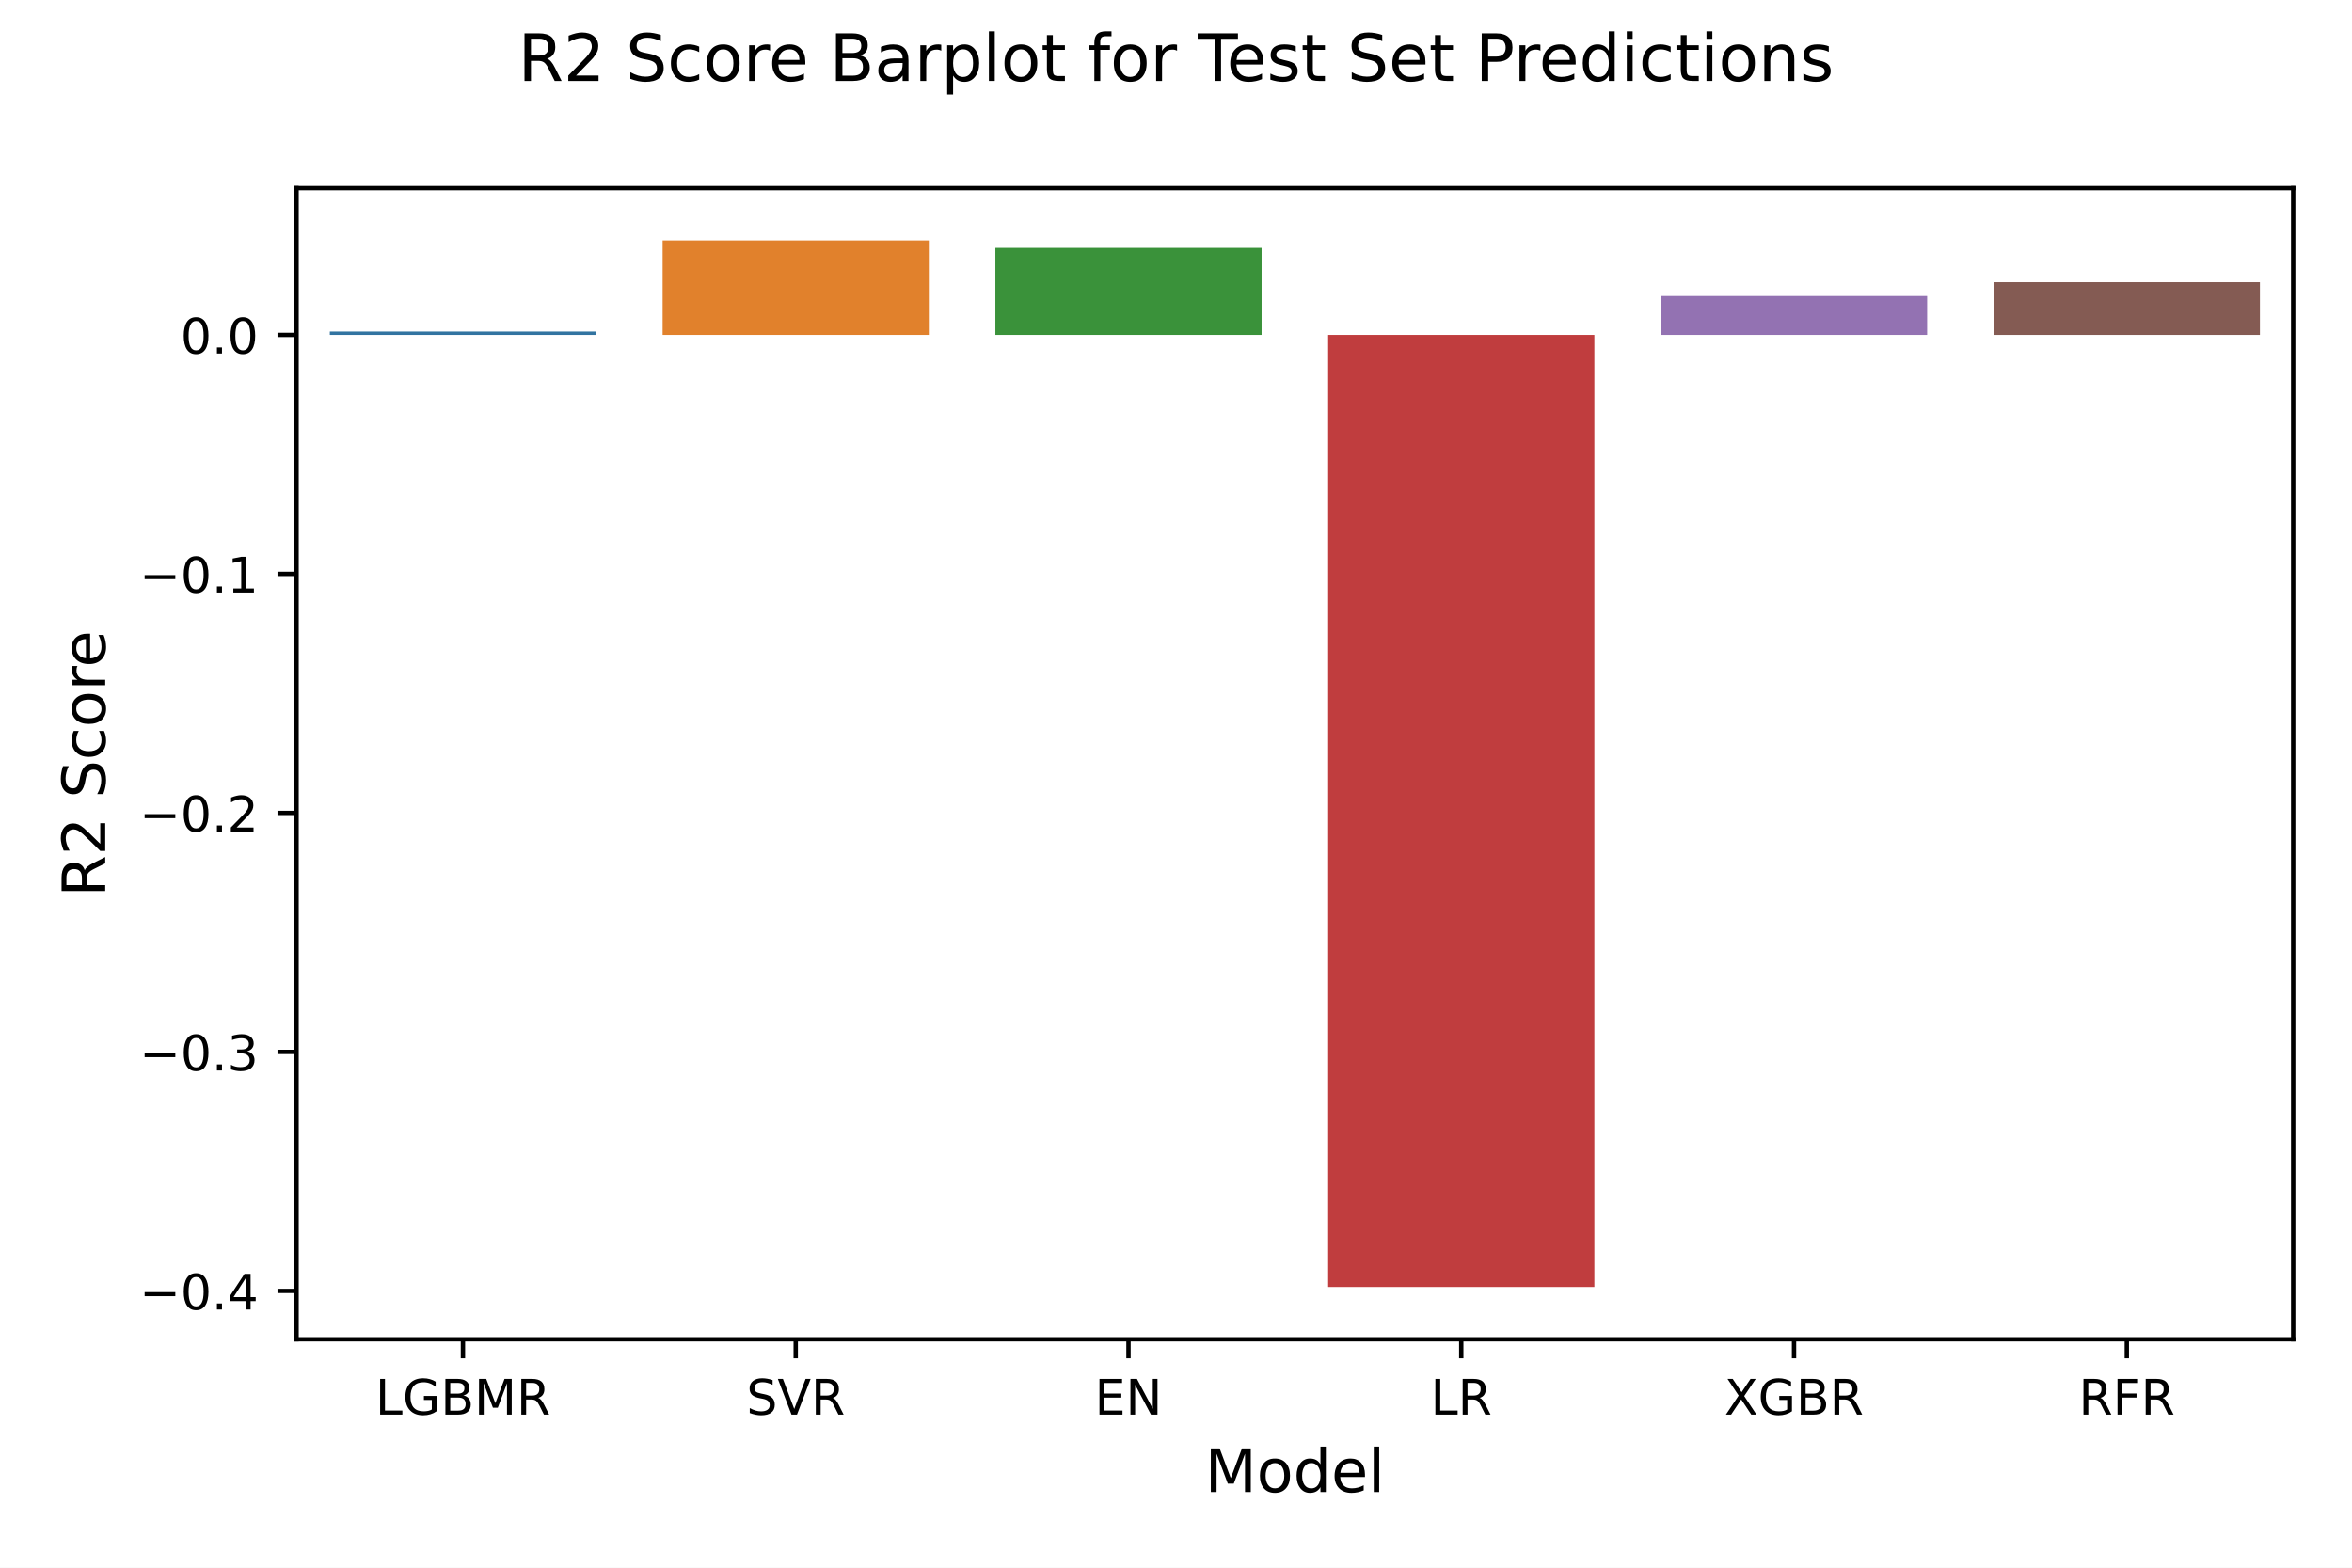
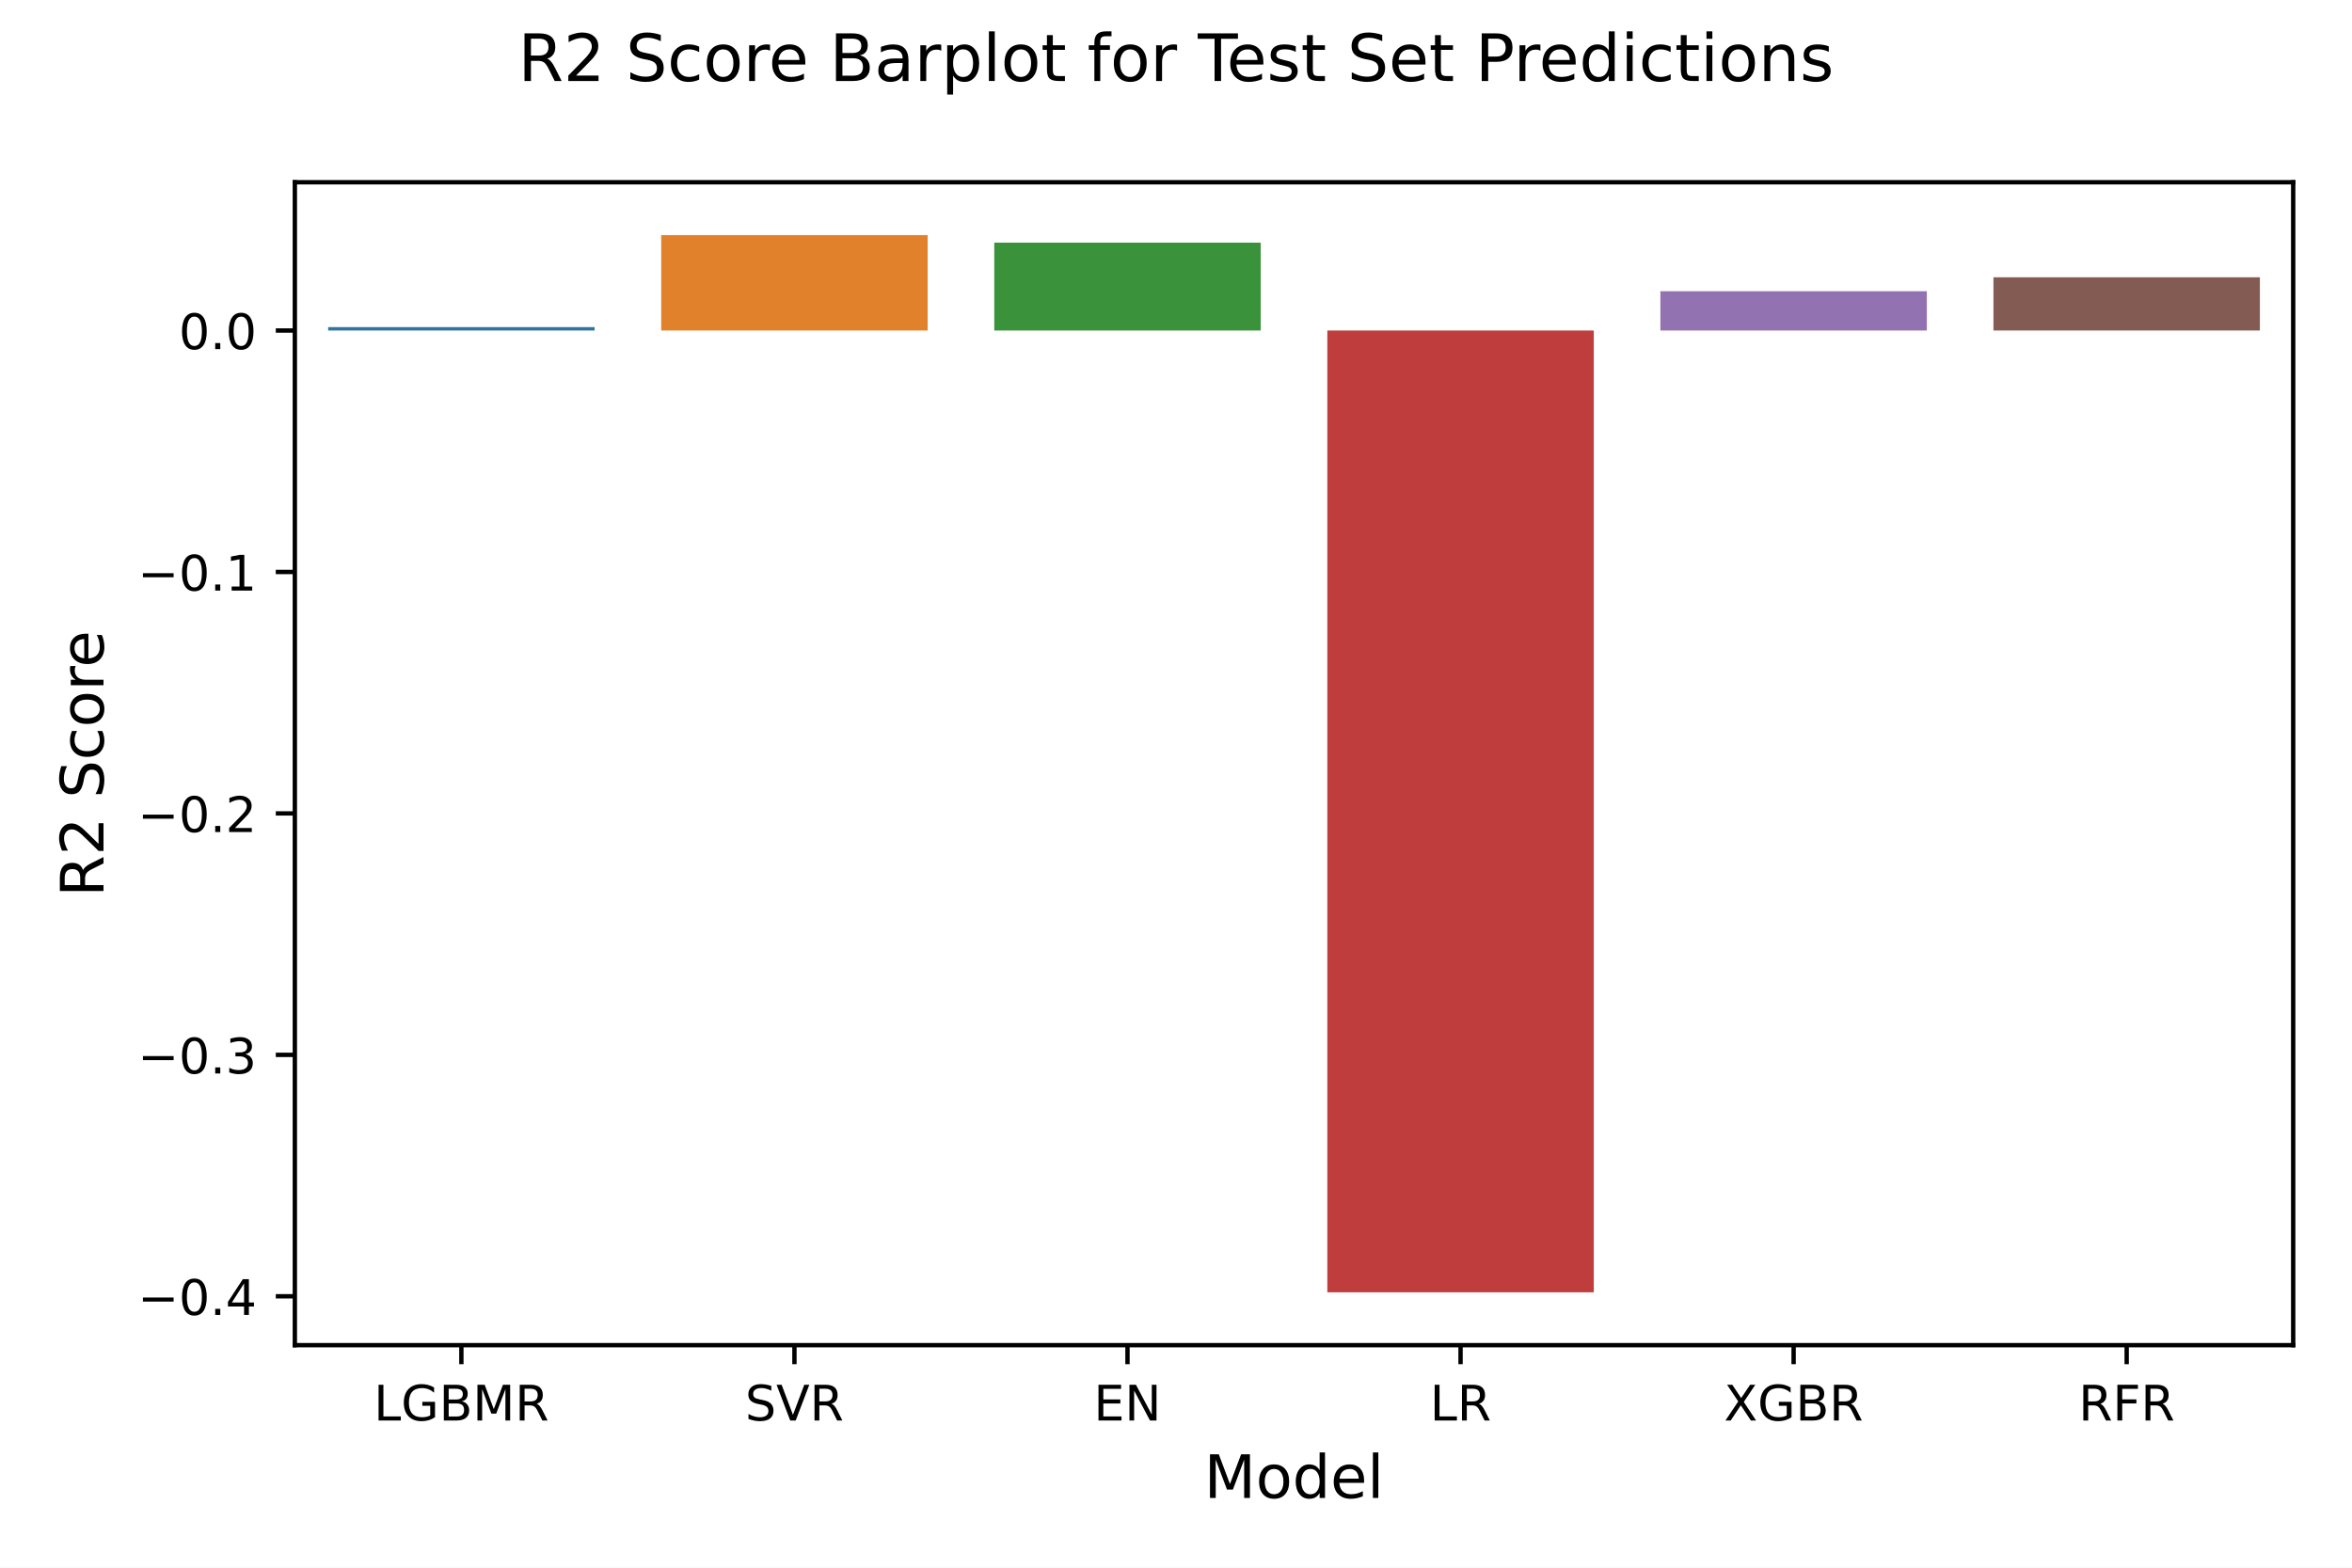
<svg xmlns="http://www.w3.org/2000/svg" xmlns:xlink="http://www.w3.org/1999/xlink" width="432pt" height="288pt" viewBox="0 0 432 288" version="1.1">
  <defs>
    <style type="text/css">*{stroke-linejoin: round; stroke-linecap: butt}</style>
  </defs>
  <g id="figure_1">
    <g id="patch_1">
      <path d="M 0 288  L 432 288  L 432 0  L 0 0  z " style="fill: #ffffff" />
    </g>
    <g id="axes_1">
      <g id="patch_2">
-         <path d="M 54.47 246.04  L 421.2 246.04  L 421.2 34.56  L 54.47 34.56  z " style="fill: #ffffff" />
+         <path d="M 54.155 247.12  L 421.2 247.12  L 421.2 33.48  L 54.155 33.48  z " style="fill: #ffffff" />
      </g>
      <g id="patch_3">
-         <path d="M 60.582 61.525  L 109.48 61.525  L 109.48 60.904  L 60.582 60.904  z " clip-path="url(#pd8153e710d)" style="fill: #3274a1" />
+         <path d="M 60.272 60.72  L 109.212 60.72  L 109.212 60.093  L 60.272 60.093  z " clip-path="url(#p4ea438c72d)" style="fill: #3274a1" />
      </g>
      <g id="patch_4">
-         <path d="M 121.704 61.525  L 170.601 61.525  L 170.601 44.173  L 121.704 44.173  z " clip-path="url(#pd8153e710d)" style="fill: #e1812c" />
+         <path d="M 121.447 60.72  L 170.386 60.72  L 170.386 43.191  L 121.447 43.191  z " clip-path="url(#p4ea438c72d)" style="fill: #e1812c" />
      </g>
      <g id="patch_5">
-         <path d="M 182.826 61.525  L 231.723 61.525  L 231.723 45.542  L 182.826 45.542  z " clip-path="url(#pd8153e710d)" style="fill: #3a923a" />
+         <path d="M 182.621 60.72  L 231.56 60.72  L 231.56 44.574  L 182.621 44.574  z " clip-path="url(#p4ea438c72d)" style="fill: #3a923a" />
      </g>
      <g id="patch_6">
-         <path d="M 243.947 61.525  L 292.844 61.525  L 292.844 236.427  L 243.947 236.427  z " clip-path="url(#pd8153e710d)" style="fill: #c03d3e" />
+         <path d="M 243.795 60.72  L 292.734 60.72  L 292.734 237.409  L 243.795 237.409  z " clip-path="url(#p4ea438c72d)" style="fill: #c03d3e" />
      </g>
      <g id="patch_7">
-         <path d="M 305.069 61.525  L 353.966 61.525  L 353.966 54.38  L 305.069 54.38  z " clip-path="url(#pd8153e710d)" style="fill: #9372b2" />
+         <path d="M 304.969 60.72  L 353.908 60.72  L 353.908 53.502  L 304.969 53.502  z " clip-path="url(#p4ea438c72d)" style="fill: #9372b2" />
      </g>
      <g id="patch_8">
-         <path d="M 366.19 61.525  L 415.088 61.525  L 415.088 51.843  L 366.19 51.843  z " clip-path="url(#pd8153e710d)" style="fill: #845b53" />
+         <path d="M 366.143 60.72  L 415.083 60.72  L 415.083 50.94  L 366.143 50.94  z " clip-path="url(#p4ea438c72d)" style="fill: #845b53" />
      </g>
      <g id="matplotlib.axis_1">
        <g id="xtick_1">
          <g id="line2d_1">
            <defs>
-               <path id="mb1f9026b05" d="M 0 0  L 0 3.5  " style="stroke: #000000; stroke-width: 0.8" />
+               <path id="m47a88f8df1" d="M 0 0  L 0 3.5  " style="stroke: #000000; stroke-width: 0.8" />
            </defs>
            <g>
-               <use xlink:href="#mb1f9026b05" x="85.031" y="246.04" style="stroke: #000000; stroke-width: 0.8" />
+               <use xlink:href="#m47a88f8df1" x="84.742" y="247.12" style="stroke: #000000; stroke-width: 0.8" />
            </g>
          </g>
          <g id="text_1">
-             <g transform="translate(68.93982 259.8786) scale(0.09 -0.09)">
+             <g transform="translate(68.65107 260.9586) scale(0.09 -0.09)">
              <defs>
                <path id="DejaVuSans-4c" d="M 628 4666  L 1259 4666  L 1259 531  L 3531 531  L 3531 0  L 628 0  L 628 4666  z " transform="scale(0.015625)" />
                <path id="DejaVuSans-47" d="M 3809 666  L 3809 1919  L 2778 1919  L 2778 2438  L 4434 2438  L 4434 434  Q 4069 175 3628 42  Q 3188 -91 2688 -91  Q 1594 -91 976 548  Q 359 1188 359 2328  Q 359 3472 976 4111  Q 1594 4750 2688 4750  Q 3144 4750 3555 4637  Q 3966 4525 4313 4306  L 4313 3634  Q 3963 3931 3569 4081  Q 3175 4231 2741 4231  Q 1884 4231 1454 3753  Q 1025 3275 1025 2328  Q 1025 1384 1454 906  Q 1884 428 2741 428  Q 3075 428 3337 486  Q 3600 544 3809 666  z " transform="scale(0.015625)" />
                <path id="DejaVuSans-42" d="M 1259 2228  L 1259 519  L 2272 519  Q 2781 519 3026 730  Q 3272 941 3272 1375  Q 3272 1813 3026 2020  Q 2781 2228 2272 2228  L 1259 2228  z M 1259 4147  L 1259 2741  L 2194 2741  Q 2656 2741 2882 2914  Q 3109 3088 3109 3444  Q 3109 3797 2882 3972  Q 2656 4147 2194 4147  L 1259 4147  z M 628 4666  L 2241 4666  Q 2963 4666 3353 4366  Q 3744 4066 3744 3513  Q 3744 3084 3544 2831  Q 3344 2578 2956 2516  Q 3422 2416 3680 2098  Q 3938 1781 3938 1306  Q 3938 681 3513 340  Q 3088 0 2303 0  L 628 0  L 628 4666  z " transform="scale(0.015625)" />
                <path id="DejaVuSans-4d" d="M 628 4666  L 1569 4666  L 2759 1491  L 3956 4666  L 4897 4666  L 4897 0  L 4281 0  L 4281 4097  L 3078 897  L 2444 897  L 1241 4097  L 1241 0  L 628 0  L 628 4666  z " transform="scale(0.015625)" />
                <path id="DejaVuSans-52" d="M 2841 2188  Q 3044 2119 3236 1894  Q 3428 1669 3622 1275  L 4263 0  L 3584 0  L 2988 1197  Q 2756 1666 2539 1819  Q 2322 1972 1947 1972  L 1259 1972  L 1259 0  L 628 0  L 628 4666  L 2053 4666  Q 2853 4666 3247 4331  Q 3641 3997 3641 3322  Q 3641 2881 3436 2590  Q 3231 2300 2841 2188  z M 1259 4147  L 1259 2491  L 2053 2491  Q 2509 2491 2742 2702  Q 2975 2913 2975 3322  Q 2975 3731 2742 3939  Q 2509 4147 2053 4147  L 1259 4147  z " transform="scale(0.015625)" />
              </defs>
              <use xlink:href="#DejaVuSans-4c" />
              <use xlink:href="#DejaVuSans-47" x="55.713" />
              <use xlink:href="#DejaVuSans-42" x="133.203" />
              <use xlink:href="#DejaVuSans-4d" x="201.807" />
              <use xlink:href="#DejaVuSans-52" x="288.086" />
            </g>
          </g>
        </g>
        <g id="xtick_2">
          <g id="line2d_2">
            <g>
-               <use xlink:href="#mb1f9026b05" x="146.153" y="246.04" style="stroke: #000000; stroke-width: 0.8" />
+               <use xlink:href="#m47a88f8df1" x="145.916" y="247.12" style="stroke: #000000; stroke-width: 0.8" />
            </g>
          </g>
          <g id="text_2">
-             <g transform="translate(137.0906 259.8786) scale(0.09 -0.09)">
+             <g transform="translate(136.8544 260.9586) scale(0.09 -0.09)">
              <defs>
                <path id="DejaVuSans-53" d="M 3425 4513  L 3425 3897  Q 3066 4069 2747 4153  Q 2428 4238 2131 4238  Q 1616 4238 1336 4038  Q 1056 3838 1056 3469  Q 1056 3159 1242 3001  Q 1428 2844 1947 2747  L 2328 2669  Q 3034 2534 3370 2195  Q 3706 1856 3706 1288  Q 3706 609 3251 259  Q 2797 -91 1919 -91  Q 1588 -91 1214 -16  Q 841 59 441 206  L 441 856  Q 825 641 1194 531  Q 1563 422 1919 422  Q 2459 422 2753 634  Q 3047 847 3047 1241  Q 3047 1584 2836 1778  Q 2625 1972 2144 2069  L 1759 2144  Q 1053 2284 737 2584  Q 422 2884 422 3419  Q 422 4038 858 4394  Q 1294 4750 2059 4750  Q 2388 4750 2728 4690  Q 3069 4631 3425 4513  z " transform="scale(0.015625)" />
                <path id="DejaVuSans-56" d="M 1831 0  L 50 4666  L 709 4666  L 2188 738  L 3669 4666  L 4325 4666  L 2547 0  L 1831 0  z " transform="scale(0.015625)" />
              </defs>
              <use xlink:href="#DejaVuSans-53" />
              <use xlink:href="#DejaVuSans-56" x="63.477" />
              <use xlink:href="#DejaVuSans-52" x="131.885" />
            </g>
          </g>
        </g>
        <g id="xtick_3">
          <g id="line2d_3">
            <g>
-               <use xlink:href="#mb1f9026b05" x="207.274" y="246.04" style="stroke: #000000; stroke-width: 0.8" />
+               <use xlink:href="#m47a88f8df1" x="207.09" y="247.12" style="stroke: #000000; stroke-width: 0.8" />
            </g>
          </g>
          <g id="text_3">
-             <g transform="translate(201.0642 259.8786) scale(0.09 -0.09)">
+             <g transform="translate(200.8804 260.9586) scale(0.09 -0.09)">
              <defs>
                <path id="DejaVuSans-45" d="M 628 4666  L 3578 4666  L 3578 4134  L 1259 4134  L 1259 2753  L 3481 2753  L 3481 2222  L 1259 2222  L 1259 531  L 3634 531  L 3634 0  L 628 0  L 628 4666  z " transform="scale(0.015625)" />
                <path id="DejaVuSans-4e" d="M 628 4666  L 1478 4666  L 3547 763  L 3547 4666  L 4159 4666  L 4159 0  L 3309 0  L 1241 3903  L 1241 0  L 628 0  L 628 4666  z " transform="scale(0.015625)" />
              </defs>
              <use xlink:href="#DejaVuSans-45" />
              <use xlink:href="#DejaVuSans-4e" x="63.184" />
            </g>
          </g>
        </g>
        <g id="xtick_4">
          <g id="line2d_4">
            <g>
-               <use xlink:href="#mb1f9026b05" x="268.396" y="246.04" style="stroke: #000000; stroke-width: 0.8" />
+               <use xlink:href="#m47a88f8df1" x="268.265" y="247.12" style="stroke: #000000; stroke-width: 0.8" />
            </g>
          </g>
          <g id="text_4">
-             <g transform="translate(262.7617 259.8786) scale(0.09 -0.09)">
+             <g transform="translate(262.6304 260.9586) scale(0.09 -0.09)">
              <use xlink:href="#DejaVuSans-4c" />
              <use xlink:href="#DejaVuSans-52" x="55.713" />
            </g>
          </g>
        </g>
        <g id="xtick_5">
          <g id="line2d_5">
            <g>
-               <use xlink:href="#mb1f9026b05" x="329.517" y="246.04" style="stroke: #000000; stroke-width: 0.8" />
+               <use xlink:href="#m47a88f8df1" x="329.439" y="247.12" style="stroke: #000000; stroke-width: 0.8" />
            </g>
          </g>
          <g id="text_5">
-             <g transform="translate(316.734 259.8786) scale(0.09 -0.09)">
+             <g transform="translate(316.6552 260.9586) scale(0.09 -0.09)">
              <defs>
                <path id="DejaVuSans-58" d="M 403 4666  L 1081 4666  L 2241 2931  L 3406 4666  L 4084 4666  L 2584 2425  L 4184 0  L 3506 0  L 2194 1984  L 872 0  L 191 0  L 1856 2491  L 403 4666  z " transform="scale(0.015625)" />
              </defs>
              <use xlink:href="#DejaVuSans-58" />
              <use xlink:href="#DejaVuSans-47" x="68.506" />
              <use xlink:href="#DejaVuSans-42" x="145.996" />
              <use xlink:href="#DejaVuSans-52" x="214.6" />
            </g>
          </g>
        </g>
        <g id="xtick_6">
          <g id="line2d_6">
            <g>
-               <use xlink:href="#mb1f9026b05" x="390.639" y="246.04" style="stroke: #000000; stroke-width: 0.8" />
+               <use xlink:href="#m47a88f8df1" x="390.613" y="247.12" style="stroke: #000000; stroke-width: 0.8" />
            </g>
          </g>
          <g id="text_6">
-             <g transform="translate(381.7974 259.8786) scale(0.09 -0.09)">
+             <g transform="translate(381.7711 260.9586) scale(0.09 -0.09)">
              <defs>
                <path id="DejaVuSans-46" d="M 628 4666  L 3309 4666  L 3309 4134  L 1259 4134  L 1259 2759  L 3109 2759  L 3109 2228  L 1259 2228  L 1259 0  L 628 0  L 628 4666  z " transform="scale(0.015625)" />
              </defs>
              <use xlink:href="#DejaVuSans-52" />
              <use xlink:href="#DejaVuSans-46" x="69.482" />
              <use xlink:href="#DejaVuSans-52" x="127.002" />
            </g>
          </g>
        </g>
        <g id="text_7">
-           <g transform="translate(221.3204 274.1086) scale(0.11 -0.11)">
+           <g transform="translate(221.1629 275.1886) scale(0.11 -0.11)">
            <defs>
              <path id="DejaVuSans-6f" d="M 1959 3097  Q 1497 3097 1228 2736  Q 959 2375 959 1747  Q 959 1119 1226 758  Q 1494 397 1959 397  Q 2419 397 2687 759  Q 2956 1122 2956 1747  Q 2956 2369 2687 2733  Q 2419 3097 1959 3097  z M 1959 3584  Q 2709 3584 3137 3096  Q 3566 2609 3566 1747  Q 3566 888 3137 398  Q 2709 -91 1959 -91  Q 1206 -91 779 398  Q 353 888 353 1747  Q 353 2609 779 3096  Q 1206 3584 1959 3584  z " transform="scale(0.015625)" />
              <path id="DejaVuSans-64" d="M 2906 2969  L 2906 4863  L 3481 4863  L 3481 0  L 2906 0  L 2906 525  Q 2725 213 2448 61  Q 2172 -91 1784 -91  Q 1150 -91 751 415  Q 353 922 353 1747  Q 353 2572 751 3078  Q 1150 3584 1784 3584  Q 2172 3584 2448 3432  Q 2725 3281 2906 2969  z M 947 1747  Q 947 1113 1208 752  Q 1469 391 1925 391  Q 2381 391 2643 752  Q 2906 1113 2906 1747  Q 2906 2381 2643 2742  Q 2381 3103 1925 3103  Q 1469 3103 1208 2742  Q 947 2381 947 1747  z " transform="scale(0.015625)" />
              <path id="DejaVuSans-65" d="M 3597 1894  L 3597 1613  L 953 1613  Q 991 1019 1311 708  Q 1631 397 2203 397  Q 2534 397 2845 478  Q 3156 559 3463 722  L 3463 178  Q 3153 47 2828 -22  Q 2503 -91 2169 -91  Q 1331 -91 842 396  Q 353 884 353 1716  Q 353 2575 817 3079  Q 1281 3584 2069 3584  Q 2775 3584 3186 3129  Q 3597 2675 3597 1894  z M 3022 2063  Q 3016 2534 2758 2815  Q 2500 3097 2075 3097  Q 1594 3097 1305 2825  Q 1016 2553 972 2059  L 3022 2063  z " transform="scale(0.015625)" />
              <path id="DejaVuSans-6c" d="M 603 4863  L 1178 4863  L 1178 0  L 603 0  L 603 4863  z " transform="scale(0.015625)" />
            </defs>
            <use xlink:href="#DejaVuSans-4d" />
            <use xlink:href="#DejaVuSans-6f" x="86.279" />
            <use xlink:href="#DejaVuSans-64" x="147.461" />
            <use xlink:href="#DejaVuSans-65" x="210.938" />
            <use xlink:href="#DejaVuSans-6c" x="272.461" />
          </g>
        </g>
      </g>
      <g id="matplotlib.axis_2">
        <g id="ytick_1">
          <g id="line2d_7">
            <defs>
-               <path id="m9999f372c6" d="M 0 0  L -3.5 0  " style="stroke: #000000; stroke-width: 0.8" />
+               <path id="m2d9686f6ab" d="M 0 0  L -3.5 0  " style="stroke: #000000; stroke-width: 0.8" />
            </defs>
            <g>
-               <use xlink:href="#m9999f372c6" x="54.47" y="237.155" style="stroke: #000000; stroke-width: 0.8" />
+               <use xlink:href="#m2d9686f6ab" x="54.155" y="238.144" style="stroke: #000000; stroke-width: 0.8" />
            </g>
          </g>
          <g id="text_8">
-             <g transform="translate(25.61547 240.5742) scale(0.09 -0.09)">
+             <g transform="translate(25.30047 241.5634) scale(0.09 -0.09)">
              <defs>
                <path id="DejaVuSans-2212" d="M 678 2272  L 4684 2272  L 4684 1741  L 678 1741  L 678 2272  z " transform="scale(0.015625)" />
                <path id="DejaVuSans-30" d="M 2034 4250  Q 1547 4250 1301 3770  Q 1056 3291 1056 2328  Q 1056 1369 1301 889  Q 1547 409 2034 409  Q 2525 409 2770 889  Q 3016 1369 3016 2328  Q 3016 3291 2770 3770  Q 2525 4250 2034 4250  z M 2034 4750  Q 2819 4750 3233 4129  Q 3647 3509 3647 2328  Q 3647 1150 3233 529  Q 2819 -91 2034 -91  Q 1250 -91 836 529  Q 422 1150 422 2328  Q 422 3509 836 4129  Q 1250 4750 2034 4750  z " transform="scale(0.015625)" />
                <path id="DejaVuSans-2e" d="M 684 794  L 1344 794  L 1344 0  L 684 0  L 684 794  z " transform="scale(0.015625)" />
                <path id="DejaVuSans-34" d="M 2419 4116  L 825 1625  L 2419 1625  L 2419 4116  z M 2253 4666  L 3047 4666  L 3047 1625  L 3713 1625  L 3713 1100  L 3047 1100  L 3047 0  L 2419 0  L 2419 1100  L 313 1100  L 313 1709  L 2253 4666  z " transform="scale(0.015625)" />
              </defs>
              <use xlink:href="#DejaVuSans-2212" />
              <use xlink:href="#DejaVuSans-30" x="83.789" />
              <use xlink:href="#DejaVuSans-2e" x="147.412" />
              <use xlink:href="#DejaVuSans-34" x="179.199" />
            </g>
          </g>
        </g>
        <g id="ytick_2">
          <g id="line2d_8">
            <g>
-               <use xlink:href="#m9999f372c6" x="54.47" y="193.247" style="stroke: #000000; stroke-width: 0.8" />
+               <use xlink:href="#m2d9686f6ab" x="54.155" y="193.788" style="stroke: #000000; stroke-width: 0.8" />
            </g>
          </g>
          <g id="text_9">
-             <g transform="translate(25.61547 196.6666) scale(0.09 -0.09)">
+             <g transform="translate(25.30047 197.2074) scale(0.09 -0.09)">
              <defs>
                <path id="DejaVuSans-33" d="M 2597 2516  Q 3050 2419 3304 2112  Q 3559 1806 3559 1356  Q 3559 666 3084 287  Q 2609 -91 1734 -91  Q 1441 -91 1130 -33  Q 819 25 488 141  L 488 750  Q 750 597 1062 519  Q 1375 441 1716 441  Q 2309 441 2620 675  Q 2931 909 2931 1356  Q 2931 1769 2642 2001  Q 2353 2234 1838 2234  L 1294 2234  L 1294 2753  L 1863 2753  Q 2328 2753 2575 2939  Q 2822 3125 2822 3475  Q 2822 3834 2567 4026  Q 2313 4219 1838 4219  Q 1578 4219 1281 4162  Q 984 4106 628 3988  L 628 4550  Q 988 4650 1302 4700  Q 1616 4750 1894 4750  Q 2613 4750 3031 4423  Q 3450 4097 3450 3541  Q 3450 3153 3228 2886  Q 3006 2619 2597 2516  z " transform="scale(0.015625)" />
              </defs>
              <use xlink:href="#DejaVuSans-2212" />
              <use xlink:href="#DejaVuSans-30" x="83.789" />
              <use xlink:href="#DejaVuSans-2e" x="147.412" />
              <use xlink:href="#DejaVuSans-33" x="179.199" />
            </g>
          </g>
        </g>
        <g id="ytick_3">
          <g id="line2d_9">
            <g>
-               <use xlink:href="#m9999f372c6" x="54.47" y="149.34" style="stroke: #000000; stroke-width: 0.8" />
+               <use xlink:href="#m2d9686f6ab" x="54.155" y="149.432" style="stroke: #000000; stroke-width: 0.8" />
            </g>
          </g>
          <g id="text_10">
-             <g transform="translate(25.61547 152.7591) scale(0.09 -0.09)">
+             <g transform="translate(25.30047 152.8514) scale(0.09 -0.09)">
              <defs>
                <path id="DejaVuSans-32" d="M 1228 531  L 3431 531  L 3431 0  L 469 0  L 469 531  Q 828 903 1448 1529  Q 2069 2156 2228 2338  Q 2531 2678 2651 2914  Q 2772 3150 2772 3378  Q 2772 3750 2511 3984  Q 2250 4219 1831 4219  Q 1534 4219 1204 4116  Q 875 4013 500 3803  L 500 4441  Q 881 4594 1212 4672  Q 1544 4750 1819 4750  Q 2544 4750 2975 4387  Q 3406 4025 3406 3419  Q 3406 3131 3298 2873  Q 3191 2616 2906 2266  Q 2828 2175 2409 1742  Q 1991 1309 1228 531  z " transform="scale(0.015625)" />
              </defs>
              <use xlink:href="#DejaVuSans-2212" />
              <use xlink:href="#DejaVuSans-30" x="83.789" />
              <use xlink:href="#DejaVuSans-2e" x="147.412" />
              <use xlink:href="#DejaVuSans-32" x="179.199" />
            </g>
          </g>
        </g>
        <g id="ytick_4">
          <g id="line2d_10">
            <g>
-               <use xlink:href="#m9999f372c6" x="54.47" y="105.432" style="stroke: #000000; stroke-width: 0.8" />
+               <use xlink:href="#m2d9686f6ab" x="54.155" y="105.076" style="stroke: #000000; stroke-width: 0.8" />
            </g>
          </g>
          <g id="text_11">
-             <g transform="translate(25.61547 108.8516) scale(0.09 -0.09)">
+             <g transform="translate(25.30047 108.4954) scale(0.09 -0.09)">
              <defs>
                <path id="DejaVuSans-31" d="M 794 531  L 1825 531  L 1825 4091  L 703 3866  L 703 4441  L 1819 4666  L 2450 4666  L 2450 531  L 3481 531  L 3481 0  L 794 0  L 794 531  z " transform="scale(0.015625)" />
              </defs>
              <use xlink:href="#DejaVuSans-2212" />
              <use xlink:href="#DejaVuSans-30" x="83.789" />
              <use xlink:href="#DejaVuSans-2e" x="147.412" />
              <use xlink:href="#DejaVuSans-31" x="179.199" />
            </g>
          </g>
        </g>
        <g id="ytick_5">
          <g id="line2d_11">
            <g>
-               <use xlink:href="#m9999f372c6" x="54.47" y="61.525" style="stroke: #000000; stroke-width: 0.8" />
+               <use xlink:href="#m2d9686f6ab" x="54.155" y="60.72" style="stroke: #000000; stroke-width: 0.8" />
            </g>
          </g>
          <g id="text_12">
-             <g transform="translate(33.15719 64.94402) scale(0.09 -0.09)">
+             <g transform="translate(32.84219 64.13943) scale(0.09 -0.09)">
              <use xlink:href="#DejaVuSans-30" />
              <use xlink:href="#DejaVuSans-2e" x="63.623" />
              <use xlink:href="#DejaVuSans-30" x="95.41" />
            </g>
          </g>
        </g>
        <g id="text_13">
-           <g transform="translate(19.32781 164.7716) rotate(-90) scale(0.11 -0.11)">
+           <g transform="translate(19.01281 164.7716) rotate(-90) scale(0.11 -0.11)">
            <defs>
              <path id="DejaVuSans-20" transform="scale(0.015625)" />
              <path id="DejaVuSans-63" d="M 3122 3366  L 3122 2828  Q 2878 2963 2633 3030  Q 2388 3097 2138 3097  Q 1578 3097 1268 2742  Q 959 2388 959 1747  Q 959 1106 1268 751  Q 1578 397 2138 397  Q 2388 397 2633 464  Q 2878 531 3122 666  L 3122 134  Q 2881 22 2623 -34  Q 2366 -91 2075 -91  Q 1284 -91 818 406  Q 353 903 353 1747  Q 353 2603 823 3093  Q 1294 3584 2113 3584  Q 2378 3584 2631 3529  Q 2884 3475 3122 3366  z " transform="scale(0.015625)" />
              <path id="DejaVuSans-72" d="M 2631 2963  Q 2534 3019 2420 3045  Q 2306 3072 2169 3072  Q 1681 3072 1420 2755  Q 1159 2438 1159 1844  L 1159 0  L 581 0  L 581 3500  L 1159 3500  L 1159 2956  Q 1341 3275 1631 3429  Q 1922 3584 2338 3584  Q 2397 3584 2469 3576  Q 2541 3569 2628 3553  L 2631 2963  z " transform="scale(0.015625)" />
            </defs>
            <use xlink:href="#DejaVuSans-52" />
            <use xlink:href="#DejaVuSans-32" x="69.482" />
            <use xlink:href="#DejaVuSans-20" x="133.105" />
            <use xlink:href="#DejaVuSans-53" x="164.893" />
            <use xlink:href="#DejaVuSans-63" x="228.369" />
            <use xlink:href="#DejaVuSans-6f" x="283.35" />
            <use xlink:href="#DejaVuSans-72" x="344.531" />
            <use xlink:href="#DejaVuSans-65" x="383.395" />
          </g>
        </g>
      </g>
      <g id="line2d_12">
-         <path clip-path="url(#pd8153e710d)" style="fill: none; stroke: #424242; stroke-width: 2.25; stroke-linecap: square" />
+         <path clip-path="url(#p4ea438c72d)" style="fill: none; stroke: #424242; stroke-width: 2.25; stroke-linecap: square" />
      </g>
      <g id="line2d_13">
-         <path clip-path="url(#pd8153e710d)" style="fill: none; stroke: #424242; stroke-width: 2.25; stroke-linecap: square" />
+         <path clip-path="url(#p4ea438c72d)" style="fill: none; stroke: #424242; stroke-width: 2.25; stroke-linecap: square" />
      </g>
      <g id="line2d_14">
-         <path clip-path="url(#pd8153e710d)" style="fill: none; stroke: #424242; stroke-width: 2.25; stroke-linecap: square" />
+         <path clip-path="url(#p4ea438c72d)" style="fill: none; stroke: #424242; stroke-width: 2.25; stroke-linecap: square" />
      </g>
      <g id="line2d_15">
-         <path clip-path="url(#pd8153e710d)" style="fill: none; stroke: #424242; stroke-width: 2.25; stroke-linecap: square" />
+         <path clip-path="url(#p4ea438c72d)" style="fill: none; stroke: #424242; stroke-width: 2.25; stroke-linecap: square" />
      </g>
      <g id="line2d_16">
-         <path clip-path="url(#pd8153e710d)" style="fill: none; stroke: #424242; stroke-width: 2.25; stroke-linecap: square" />
+         <path clip-path="url(#p4ea438c72d)" style="fill: none; stroke: #424242; stroke-width: 2.25; stroke-linecap: square" />
      </g>
      <g id="line2d_17">
-         <path clip-path="url(#pd8153e710d)" style="fill: none; stroke: #424242; stroke-width: 2.25; stroke-linecap: square" />
+         <path clip-path="url(#p4ea438c72d)" style="fill: none; stroke: #424242; stroke-width: 2.25; stroke-linecap: square" />
      </g>
      <g id="patch_9">
-         <path d="M 54.47 246.04  L 54.47 34.56  " style="fill: none; stroke: #000000; stroke-width: 0.8; stroke-linejoin: miter; stroke-linecap: square" />
+         <path d="M 54.155 247.12  L 54.155 33.48  " style="fill: none; stroke: #000000; stroke-width: 0.8; stroke-linejoin: miter; stroke-linecap: square" />
      </g>
      <g id="patch_10">
-         <path d="M 421.2 246.04  L 421.2 34.56  " style="fill: none; stroke: #000000; stroke-width: 0.8; stroke-linejoin: miter; stroke-linecap: square" />
+         <path d="M 421.2 247.12  L 421.2 33.48  " style="fill: none; stroke: #000000; stroke-width: 0.8; stroke-linejoin: miter; stroke-linecap: square" />
      </g>
      <g id="patch_11">
-         <path d="M 54.47 246.04  L 421.2 246.04  " style="fill: none; stroke: #000000; stroke-width: 0.8; stroke-linejoin: miter; stroke-linecap: square" />
+         <path d="M 54.155 247.12  L 421.2 247.12  " style="fill: none; stroke: #000000; stroke-width: 0.8; stroke-linejoin: miter; stroke-linecap: square" />
      </g>
      <g id="patch_12">
-         <path d="M 54.47 34.56  L 421.2 34.56  " style="fill: none; stroke: #000000; stroke-width: 0.8; stroke-linejoin: miter; stroke-linecap: square" />
+         <path d="M 54.155 33.48  L 421.2 33.48  " style="fill: none; stroke: #000000; stroke-width: 0.8; stroke-linejoin: miter; stroke-linecap: square" />
      </g>
    </g>
    <g id="text_14">
      <g transform="translate(95.16281 14.87813) scale(0.12 -0.12)">
        <defs>
          <path id="DejaVuSans-61" d="M 2194 1759  Q 1497 1759 1228 1600  Q 959 1441 959 1056  Q 959 750 1161 570  Q 1363 391 1709 391  Q 2188 391 2477 730  Q 2766 1069 2766 1631  L 2766 1759  L 2194 1759  z M 3341 1997  L 3341 0  L 2766 0  L 2766 531  Q 2569 213 2275 61  Q 1981 -91 1556 -91  Q 1019 -91 701 211  Q 384 513 384 1019  Q 384 1609 779 1909  Q 1175 2209 1959 2209  L 2766 2209  L 2766 2266  Q 2766 2663 2505 2880  Q 2244 3097 1772 3097  Q 1472 3097 1187 3025  Q 903 2953 641 2809  L 641 3341  Q 956 3463 1253 3523  Q 1550 3584 1831 3584  Q 2591 3584 2966 3190  Q 3341 2797 3341 1997  z " transform="scale(0.015625)" />
          <path id="DejaVuSans-70" d="M 1159 525  L 1159 -1331  L 581 -1331  L 581 3500  L 1159 3500  L 1159 2969  Q 1341 3281 1617 3432  Q 1894 3584 2278 3584  Q 2916 3584 3314 3078  Q 3713 2572 3713 1747  Q 3713 922 3314 415  Q 2916 -91 2278 -91  Q 1894 -91 1617 61  Q 1341 213 1159 525  z M 3116 1747  Q 3116 2381 2855 2742  Q 2594 3103 2138 3103  Q 1681 3103 1420 2742  Q 1159 2381 1159 1747  Q 1159 1113 1420 752  Q 1681 391 2138 391  Q 2594 391 2855 752  Q 3116 1113 3116 1747  z " transform="scale(0.015625)" />
          <path id="DejaVuSans-74" d="M 1172 4494  L 1172 3500  L 2356 3500  L 2356 3053  L 1172 3053  L 1172 1153  Q 1172 725 1289 603  Q 1406 481 1766 481  L 2356 481  L 2356 0  L 1766 0  Q 1100 0 847 248  Q 594 497 594 1153  L 594 3053  L 172 3053  L 172 3500  L 594 3500  L 594 4494  L 1172 4494  z " transform="scale(0.015625)" />
          <path id="DejaVuSans-66" d="M 2375 4863  L 2375 4384  L 1825 4384  Q 1516 4384 1395 4259  Q 1275 4134 1275 3809  L 1275 3500  L 2222 3500  L 2222 3053  L 1275 3053  L 1275 0  L 697 0  L 697 3053  L 147 3053  L 147 3500  L 697 3500  L 697 3744  Q 697 4328 969 4595  Q 1241 4863 1831 4863  L 2375 4863  z " transform="scale(0.015625)" />
          <path id="DejaVuSans-54" d="M -19 4666  L 3928 4666  L 3928 4134  L 2272 4134  L 2272 0  L 1638 0  L 1638 4134  L -19 4134  L -19 4666  z " transform="scale(0.015625)" />
          <path id="DejaVuSans-73" d="M 2834 3397  L 2834 2853  Q 2591 2978 2328 3040  Q 2066 3103 1784 3103  Q 1356 3103 1142 2972  Q 928 2841 928 2578  Q 928 2378 1081 2264  Q 1234 2150 1697 2047  L 1894 2003  Q 2506 1872 2764 1633  Q 3022 1394 3022 966  Q 3022 478 2636 193  Q 2250 -91 1575 -91  Q 1294 -91 989 -36  Q 684 19 347 128  L 347 722  Q 666 556 975 473  Q 1284 391 1588 391  Q 1994 391 2212 530  Q 2431 669 2431 922  Q 2431 1156 2273 1281  Q 2116 1406 1581 1522  L 1381 1569  Q 847 1681 609 1914  Q 372 2147 372 2553  Q 372 3047 722 3315  Q 1072 3584 1716 3584  Q 2034 3584 2315 3537  Q 2597 3491 2834 3397  z " transform="scale(0.015625)" />
          <path id="DejaVuSans-50" d="M 1259 4147  L 1259 2394  L 2053 2394  Q 2494 2394 2734 2622  Q 2975 2850 2975 3272  Q 2975 3691 2734 3919  Q 2494 4147 2053 4147  L 1259 4147  z M 628 4666  L 2053 4666  Q 2838 4666 3239 4311  Q 3641 3956 3641 3272  Q 3641 2581 3239 2228  Q 2838 1875 2053 1875  L 1259 1875  L 1259 0  L 628 0  L 628 4666  z " transform="scale(0.015625)" />
          <path id="DejaVuSans-69" d="M 603 3500  L 1178 3500  L 1178 0  L 603 0  L 603 3500  z M 603 4863  L 1178 4863  L 1178 4134  L 603 4134  L 603 4863  z " transform="scale(0.015625)" />
          <path id="DejaVuSans-6e" d="M 3513 2113  L 3513 0  L 2938 0  L 2938 2094  Q 2938 2591 2744 2837  Q 2550 3084 2163 3084  Q 1697 3084 1428 2787  Q 1159 2491 1159 1978  L 1159 0  L 581 0  L 581 3500  L 1159 3500  L 1159 2956  Q 1366 3272 1645 3428  Q 1925 3584 2291 3584  Q 2894 3584 3203 3211  Q 3513 2838 3513 2113  z " transform="scale(0.015625)" />
        </defs>
        <use xlink:href="#DejaVuSans-52" />
        <use xlink:href="#DejaVuSans-32" x="69.482" />
        <use xlink:href="#DejaVuSans-20" x="133.105" />
        <use xlink:href="#DejaVuSans-53" x="164.893" />
        <use xlink:href="#DejaVuSans-63" x="228.369" />
        <use xlink:href="#DejaVuSans-6f" x="283.35" />
        <use xlink:href="#DejaVuSans-72" x="344.531" />
        <use xlink:href="#DejaVuSans-65" x="383.395" />
        <use xlink:href="#DejaVuSans-20" x="444.918" />
        <use xlink:href="#DejaVuSans-42" x="476.705" />
        <use xlink:href="#DejaVuSans-61" x="545.309" />
        <use xlink:href="#DejaVuSans-72" x="606.588" />
        <use xlink:href="#DejaVuSans-70" x="647.701" />
        <use xlink:href="#DejaVuSans-6c" x="711.178" />
        <use xlink:href="#DejaVuSans-6f" x="738.961" />
        <use xlink:href="#DejaVuSans-74" x="800.143" />
        <use xlink:href="#DejaVuSans-20" x="839.352" />
        <use xlink:href="#DejaVuSans-66" x="871.139" />
        <use xlink:href="#DejaVuSans-6f" x="906.344" />
        <use xlink:href="#DejaVuSans-72" x="967.525" />
        <use xlink:href="#DejaVuSans-20" x="1008.639" />
        <use xlink:href="#DejaVuSans-54" x="1040.426" />
        <use xlink:href="#DejaVuSans-65" x="1084.51" />
        <use xlink:href="#DejaVuSans-73" x="1146.033" />
        <use xlink:href="#DejaVuSans-74" x="1198.133" />
        <use xlink:href="#DejaVuSans-20" x="1237.342" />
        <use xlink:href="#DejaVuSans-53" x="1269.129" />
        <use xlink:href="#DejaVuSans-65" x="1332.605" />
        <use xlink:href="#DejaVuSans-74" x="1394.129" />
        <use xlink:href="#DejaVuSans-20" x="1433.338" />
        <use xlink:href="#DejaVuSans-50" x="1465.125" />
        <use xlink:href="#DejaVuSans-72" x="1523.678" />
        <use xlink:href="#DejaVuSans-65" x="1562.541" />
        <use xlink:href="#DejaVuSans-64" x="1624.064" />
        <use xlink:href="#DejaVuSans-69" x="1687.541" />
        <use xlink:href="#DejaVuSans-63" x="1715.324" />
        <use xlink:href="#DejaVuSans-74" x="1770.305" />
        <use xlink:href="#DejaVuSans-69" x="1809.514" />
        <use xlink:href="#DejaVuSans-6f" x="1837.297" />
        <use xlink:href="#DejaVuSans-6e" x="1898.479" />
        <use xlink:href="#DejaVuSans-73" x="1961.857" />
      </g>
    </g>
  </g>
  <defs>
-     <clipPath id="pd8153e710d">
-       <rect x="54.47" y="34.56" width="366.73" height="211.48" />
+     <clipPath id="p4ea438c72d">
+       <rect x="54.155" y="33.48" width="367.045" height="213.64" />
    </clipPath>
  </defs>
</svg>
